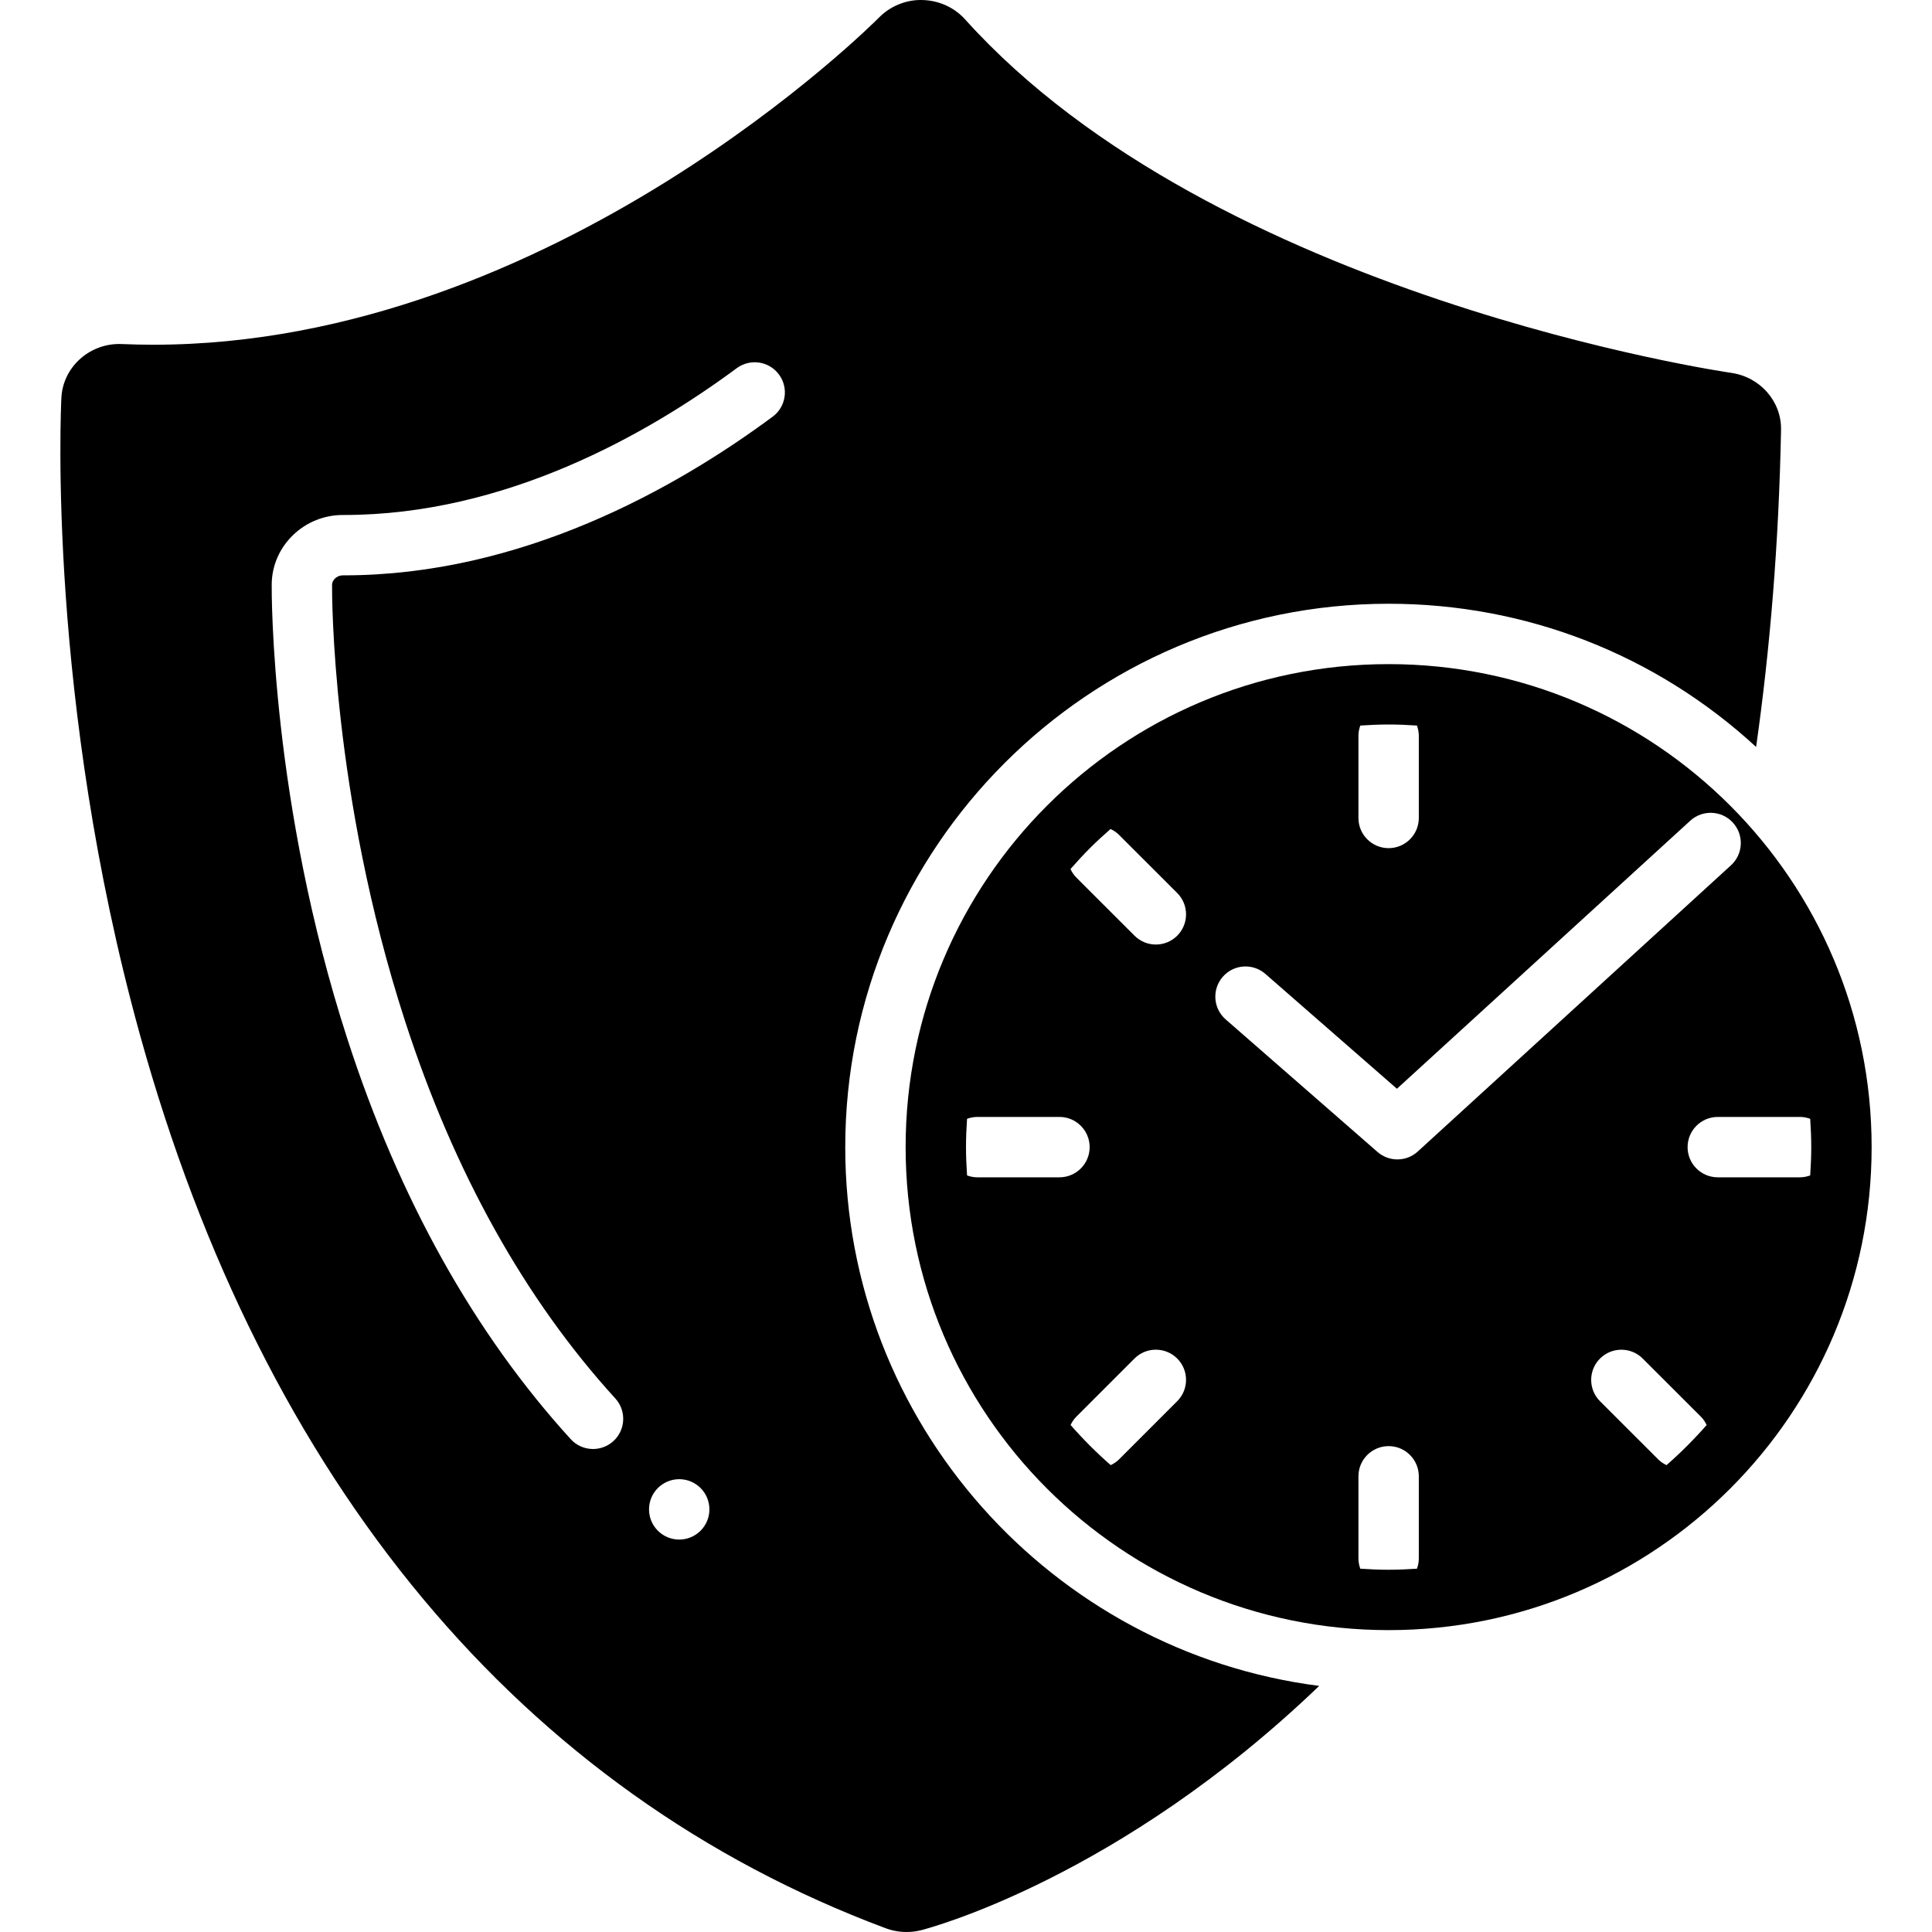
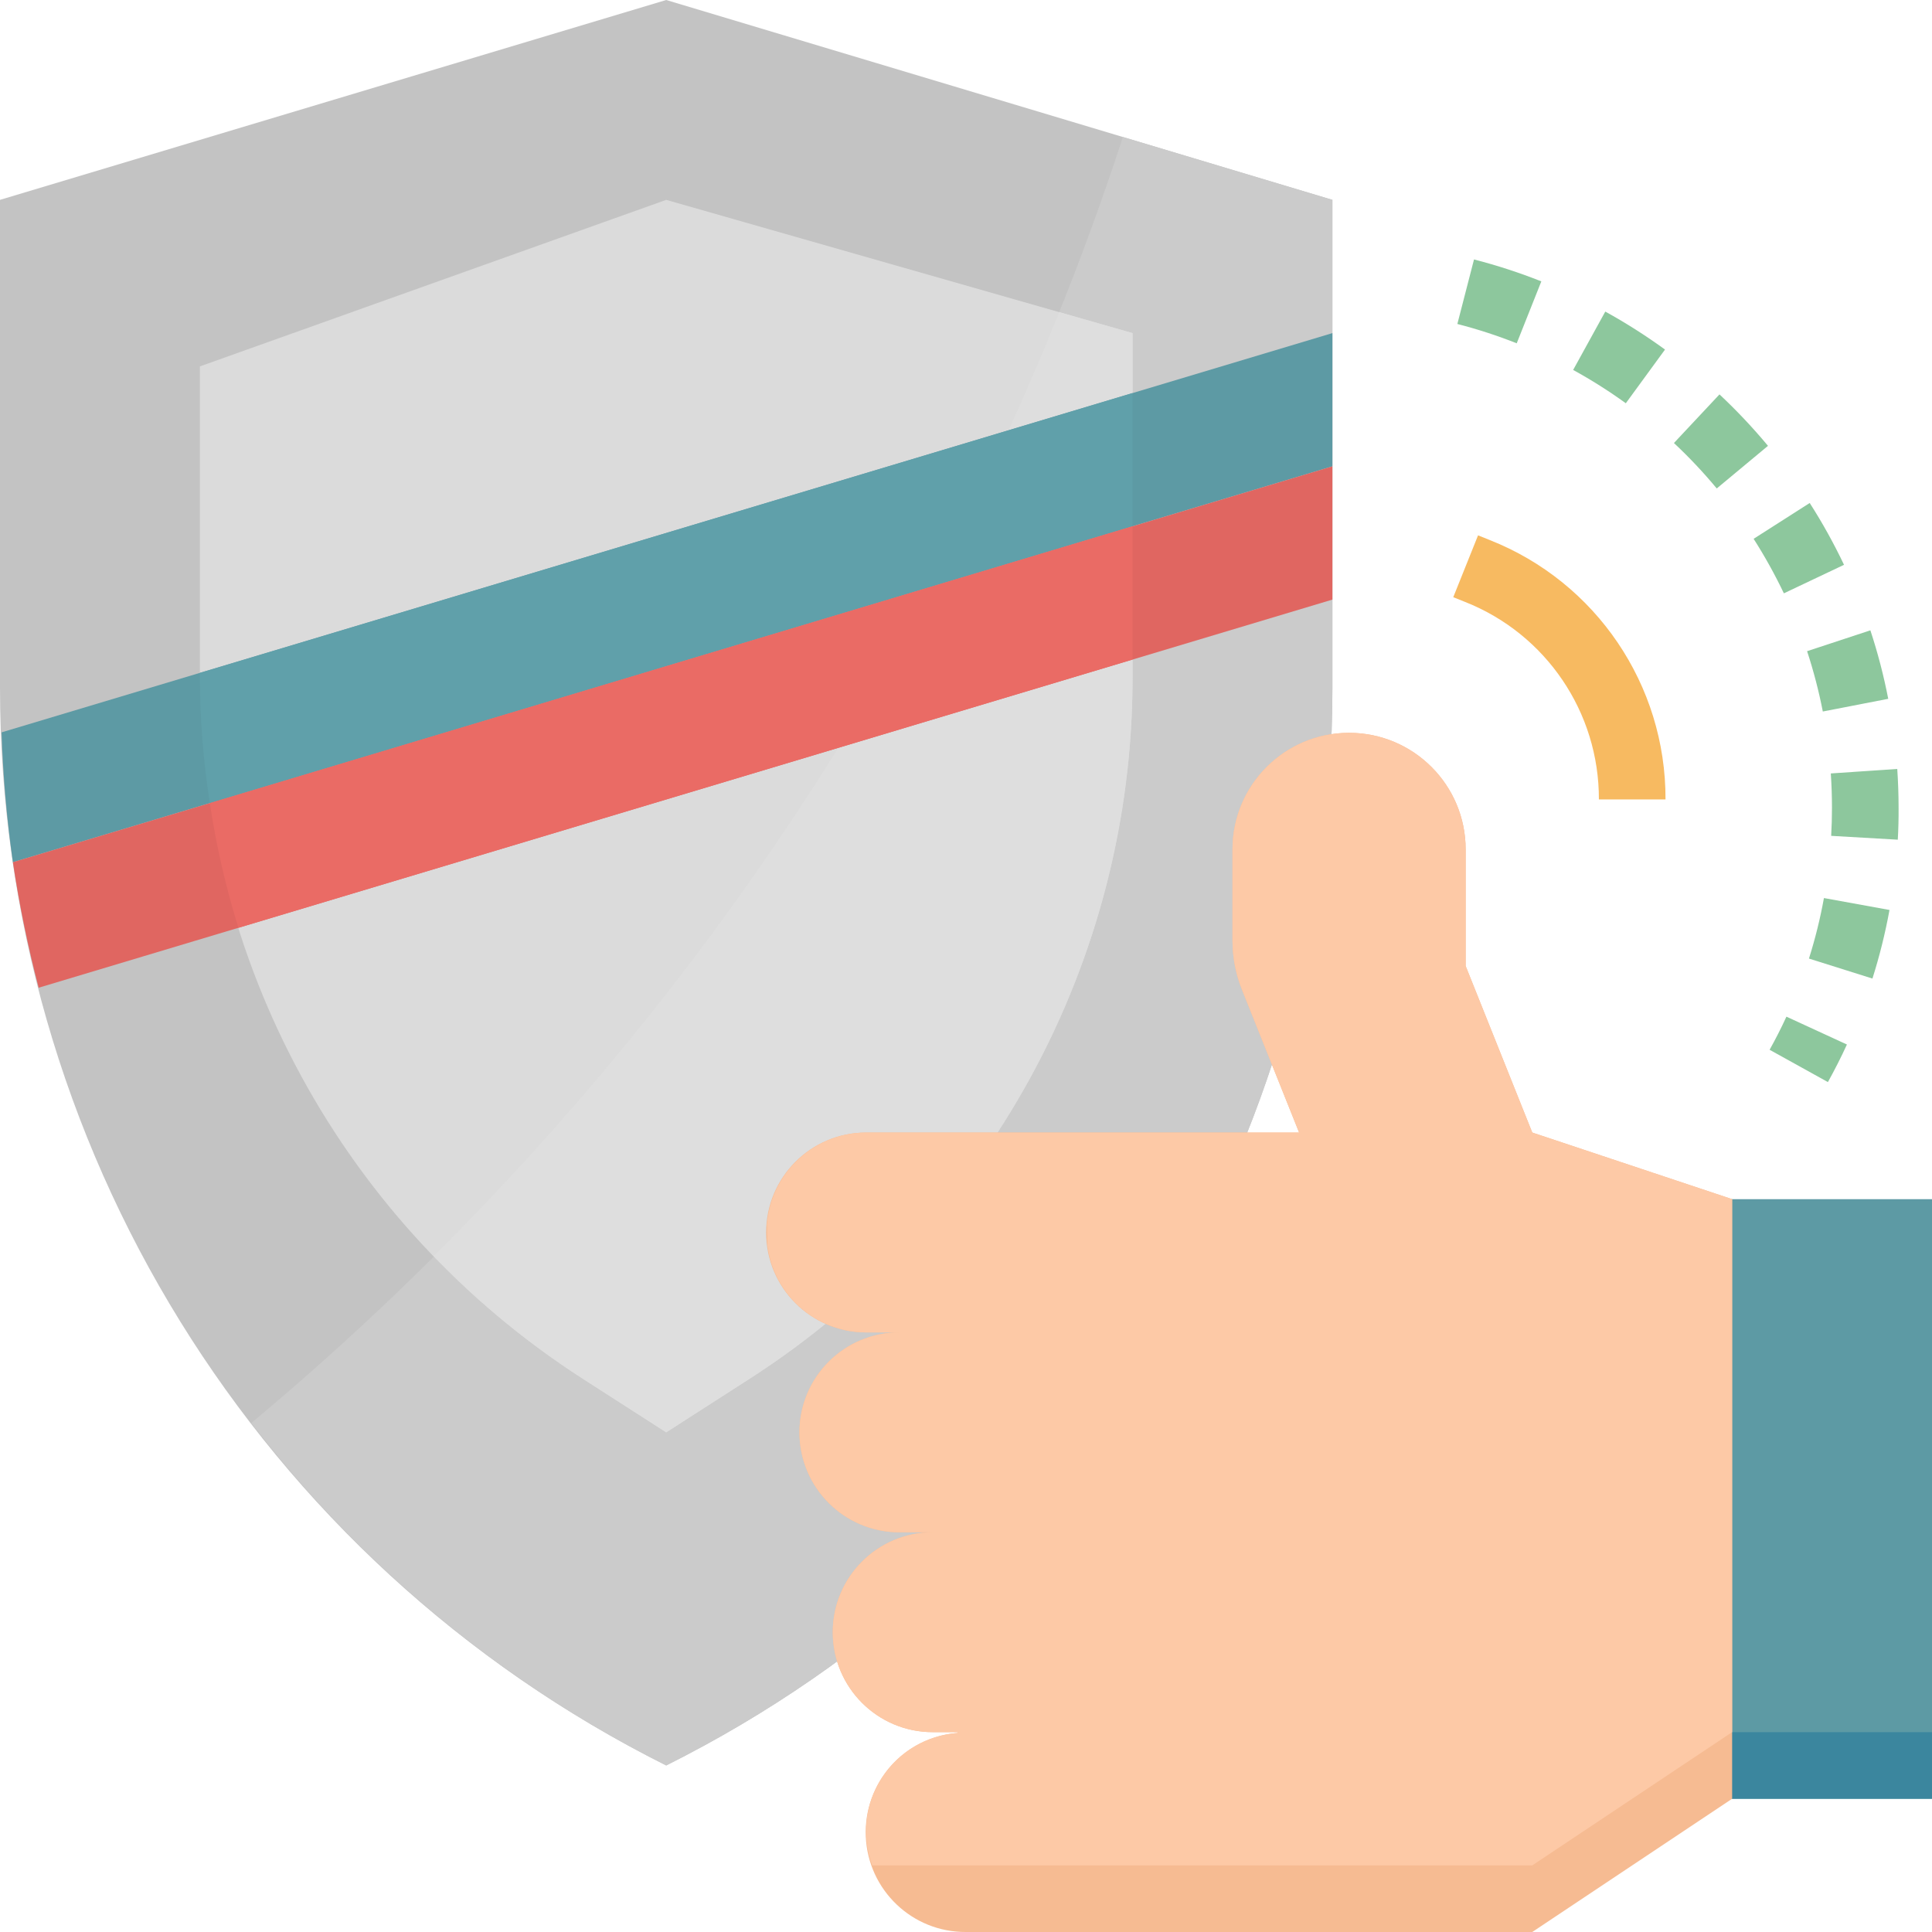
- <svg xmlns="http://www.w3.org/2000/svg" height="300px" width="300px" fill="#000000" version="1.1" x="0px" y="0px" viewBox="0 0 128 128" style="enable-background:new 0 0 128 128;" xml:space="preserve">
-   <path d="M63.94,1.284C63.226,0.49,62.2,0.026,61.112,0.002C61.07,0,61.028,0,60.987,0  c-1.021,0-2.036,0.434-2.754,1.166c-0.214,0.217-21.548,21.673-48.076,21.673  c-0.686,0-1.371-0.015-2.064-0.044c-0.064-0.003-0.128-0.005-0.192-0.005  c-2.031,0-3.735,1.569-3.834,3.563c-0.04,0.81-0.926,20.043,5.197,42.172  c8.228,29.741,25.315,50.222,49.414,59.226C59.122,127.917,59.595,128,60.063,128  c0.334,0,0.661-0.04,0.986-0.125c0.554-0.142,13.111-3.475,26.351-16.179  C69.715,109.429,56,94.291,56,76c0-19.851,16.149-36,35.998-36  c9.107,0,17.69,3.36,24.349,9.487c0.918-6.46,1.504-13.44,1.652-21.007  c0.036-1.885-1.383-3.506-3.308-3.778C114.352,24.655,80.511,19.695,63.94,1.284z   M45,102c-1.105,0-2-0.896-2-2s0.895-2,2-2c1.104,0,2,0.896,2,2S46.104,102,45,102z M51.19,27.607  c-6.48,4.797-16.668,10.511-28.416,10.511c-0.015,0.001-0.029,0.001-0.044,0  c-0.279,0-0.454,0.13-0.535,0.207c-0.072,0.069-0.193,0.217-0.195,0.428  c-0.004,0.559-0.049,13.823,4.83,28.879c3.244,10.017,7.933,18.435,13.938,25.021  c0.744,0.817,0.685,2.081-0.13,2.825C40.254,95.827,39.771,96,39.29,96  c-0.543,0-1.084-0.22-1.478-0.652c-6.391-7.011-11.366-15.921-14.787-26.483  c-5.076-15.664-5.029-29.557-5.024-30.141c0.008-1.245,0.516-2.413,1.428-3.287  c0.889-0.851,2.056-1.318,3.29-1.318c0.023,0,0.046,0,0.068,0  c10.645,0,20.027-5.287,26.024-9.726c0.888-0.655,2.14-0.471,2.797,0.418  C52.265,25.698,52.078,26.95,51.19,27.607z" />
-   <path d="M124,76.001C124.002,58.329,109.673,44,92.003,44C92.002,44,92.001,44,92,44  c-17.673-0.001-32,14.327-32,32c0,17.672,14.324,32,32,32C109.671,108,124,93.672,124,76.001z   M90,48.74c0-0.236,0.048-0.46,0.124-0.671C90.746,48.028,91.371,48,92,48h0.003h0  c0.628,0,1.252,0.028,1.872,0.069C93.952,48.279,94,48.504,94,48.74v5.452  c0,1.104-0.896,2-2,2c-1.105,0-2-0.896-2-2V48.74z M64.741,78  c-0.237,0-0.46-0.049-0.671-0.124C64.028,77.256,64,76.631,64,76  c0-0.629,0.028-1.254,0.069-1.876C64.28,74.049,64.504,74,64.741,74h5.451  c1.104,0,2,0.896,2,2s-0.896,2-2,2H64.741z M77.993,92.833l-3.855,3.856  c-0.164,0.164-0.352,0.285-0.549,0.38c-0.945-0.826-1.833-1.715-2.66-2.66  c0.095-0.196,0.216-0.385,0.379-0.548l3.855-3.856  c0.781-0.78,2.047-0.78,2.829,0C78.774,90.785,78.774,92.052,77.993,92.833z   M77.994,61.992c-0.391,0.391-0.902,0.586-1.414,0.586  c-0.512,0-1.023-0.195-1.414-0.585l-3.856-3.854  c-0.168-0.167-0.292-0.36-0.387-0.562c0.411-0.469,0.833-0.931,1.278-1.376  c0.445-0.445,0.906-0.866,1.375-1.277c0.202,0.096,0.394,0.219,0.561,0.386  l3.856,3.854C78.774,59.944,78.775,61.211,77.994,61.992z M81.012,64.715  c0.727-0.833,1.989-0.918,2.822-0.191l8.716,7.609L111.984,54.375  c0.814-0.745,2.081-0.689,2.826,0.128c0.745,0.816,0.688,2.08-0.128,2.825  L93.93,76.291c-0.381,0.349-0.865,0.523-1.349,0.523  c-0.469,0-0.938-0.164-1.316-0.493l-10.062-8.784  C80.371,66.811,80.286,65.547,81.012,64.715z M94,103.26  c0,0.236-0.048,0.46-0.124,0.67C93.255,103.972,92.631,104,92,104  c-0.631,0-1.255-0.028-1.877-0.07C90.048,103.72,90,103.496,90,103.26v-5.451  c0-1.104,0.895-2,2-2c1.104,0,2,0.896,2,2V103.26z M110.411,97.069  c-0.197-0.095-0.384-0.216-0.548-0.379l-3.857-3.854  c-0.781-0.781-0.782-2.048-0.001-2.829c0.781-0.78,2.048-0.779,2.828-0.001  l3.857,3.854c0.164,0.164,0.285,0.352,0.38,0.55  C112.244,95.354,111.355,96.243,110.411,97.069z M111.807,76c0-1.104,0.896-2,2-2h5.452  c0.237,0,0.461,0.049,0.672,0.124C119.972,74.746,120,75.371,120,76.001  c0,0.631-0.028,1.255-0.07,1.875C119.719,77.951,119.496,78,119.259,78h-5.452  C112.703,78,111.807,77.104,111.807,76z" />
+ <svg xmlns="http://www.w3.org/2000/svg" height="464pt" viewBox="0 0 464 464" width="464pt">
+   <path d="m464 432h-64l8-144h56zm0 0" fill="#5d9aa4" />
+   <path d="m464 432h-64l8-16h56zm0 0" fill="#3b869e" />
+   <path d="m160 424c-98.059-49.031-159.996-149.254-160-258.887v-117.113l160-48 160 48v117.113c0 109.633-61.941 209.855-160 258.887zm0 0" fill="#c3c3c3" />
+   <path d="m60.359 341.754c26.582 34.582 60.645 62.703 99.641 82.246 98.059-49.031 160-149.254 160-258.887v-117.113l-50.312-15.098c-39.371 120.574-111.918 227.613-209.328 308.852zm0 0" fill="#cbcbcb" />
+   <path d="m180.152 331.047-20.152 12.953-20.152-12.953c-57.246-36.801-91.848-100.184-91.848-168.238v-74.809l112-40 112 32v82.809c0 68.055-34.602 131.438-91.848 168.238zm0 0" fill="#dbdbdb" />
+   <path d="m104.168 301.664c10.719 11.141 22.691 21 35.68 29.383l20.152 12.953 20.152-12.953c57.246-36.801 91.848-100.184 91.848-168.238v-82.809l-17.602-5.039c-34.172 84.98-85.285 162.113-150.23 226.703zm0 0" fill="#dedede" />
+   <path d="m368 272-16-40v-28c0-15.465-12.535-28-28-28s-28 12.535-28 28v21.84c0 4.07.777 8.102 2.289 11.879l13.711 34.281h-104c-13.254 0-24 10.746-24 24s10.746 24 24 24h8c-13.254 0-24 10.746-24 24s10.746 24 24 24h8c-13.254 0-24 10.746-24 24s10.746 24 24 24h6v.199c-12.852.996-22.605 11.988-22.066 24.867.539 12.875 11.18 23.016 24.066 22.934h136l48-32v-144zm0 0" fill="#f6bb92" />
+   <path d="m352 232v-28c0-15.465-12.535-28-28-28s-28 12.535-28 28v21.84c0 4.07.777 8.102 2.289 11.879l13.711 34.281h-104c-12.445.027-22.793 9.586-23.801 21.992 0 1.602.074 3.289.113 5.098 1.512 11.934 11.656 20.891 23.688 20.91h8c-13.254 0-24 10.746-24 24s10.746 24 24 24h8c-13.254 0-24 10.746-24 24s10.746 24 24 24h6v.199c-7.43.516-14.184 4.504-18.223 10.762-4.039 6.258-4.895 14.055-2.305 21.039h158.527l48-32v-128l-48-16zm0 0" fill="#fdc9a6" />
+   <path d="m439 259.879-14-7.758c1.445-2.594 2.793-5.242 4.039-7.953l14.527 6.688c-1.406 3.082-2.941 6.09-4.566 9.023zm10.695-24.863-15.246-4.801c1.504-4.762 2.707-9.617 3.598-14.535l15.746 2.863c-1.02 5.574-2.387 11.074-4.098 16.473zm6.09-33.352-16-.922c.129-2.23.191-4.484.191-6.75 0-2.773-.094-5.52-.281-8.238l15.961-1.082c.207 3.082.316 6.191.32 9.32.016 2.57-.047 5.129-.191 7.672zm-18.008-30.785c-.957-4.902-2.219-9.742-3.777-14.488l15.199-5.008c1.777 5.387 3.207 10.883 4.289 16.449zm-9.352-28.383c-2.152-4.508-4.578-8.879-7.266-13.09l13.473-8.605c3.055 4.77 5.805 9.73 8.238 14.848zm-16.121-25.184c-3.195-3.852-6.629-7.496-10.281-10.914l10.938-11.68c4.137 3.875 8.027 8.004 11.648 12.359zm-21.84-20.465c-4.047-2.926-8.27-5.598-12.648-8l7.719-14.016c4.969 2.738 9.758 5.785 14.344 9.121zm-26.199-14.398c-4.652-1.844-9.414-3.391-14.258-4.641l4-15.496c5.496 1.41 10.895 3.172 16.168 5.262zm0 0" fill="#8dc79d" />
+   <path d="m400 192h-16c.066-20.906-12.672-39.723-32.113-47.426l-2.863-1.148 5.953-14.852 2.855 1.145c25.527 10.109 42.262 34.824 42.168 62.281zm0 0" fill="#f7ba61" />
+   <path d="m3.098 207.07 316.902-95.07v-32l-319.625 95.887c.344 10.438 1.254 20.848 2.723 31.184zm0 0" fill="#5d9aa4" />
+   <path d="m272 94.398-224 67.203v1.207c.039 10.07.844 20.129 2.398 30.078l221.602-66.488zm0 0" fill="#60a0aa" />
+   <path d="m9.289 237.215 310.711-93.215v-32l-316.902 95.07c1.523 10.152 3.59 20.215 6.191 30.145zm0 0" fill="#e06661" />
+   <path d="m57.266 222.824 214.734-64.426v-32l-221.602 66.488c1.52 10.141 3.812 20.148 6.867 29.938zm0 0" fill="#ea6b65" />
</svg>
